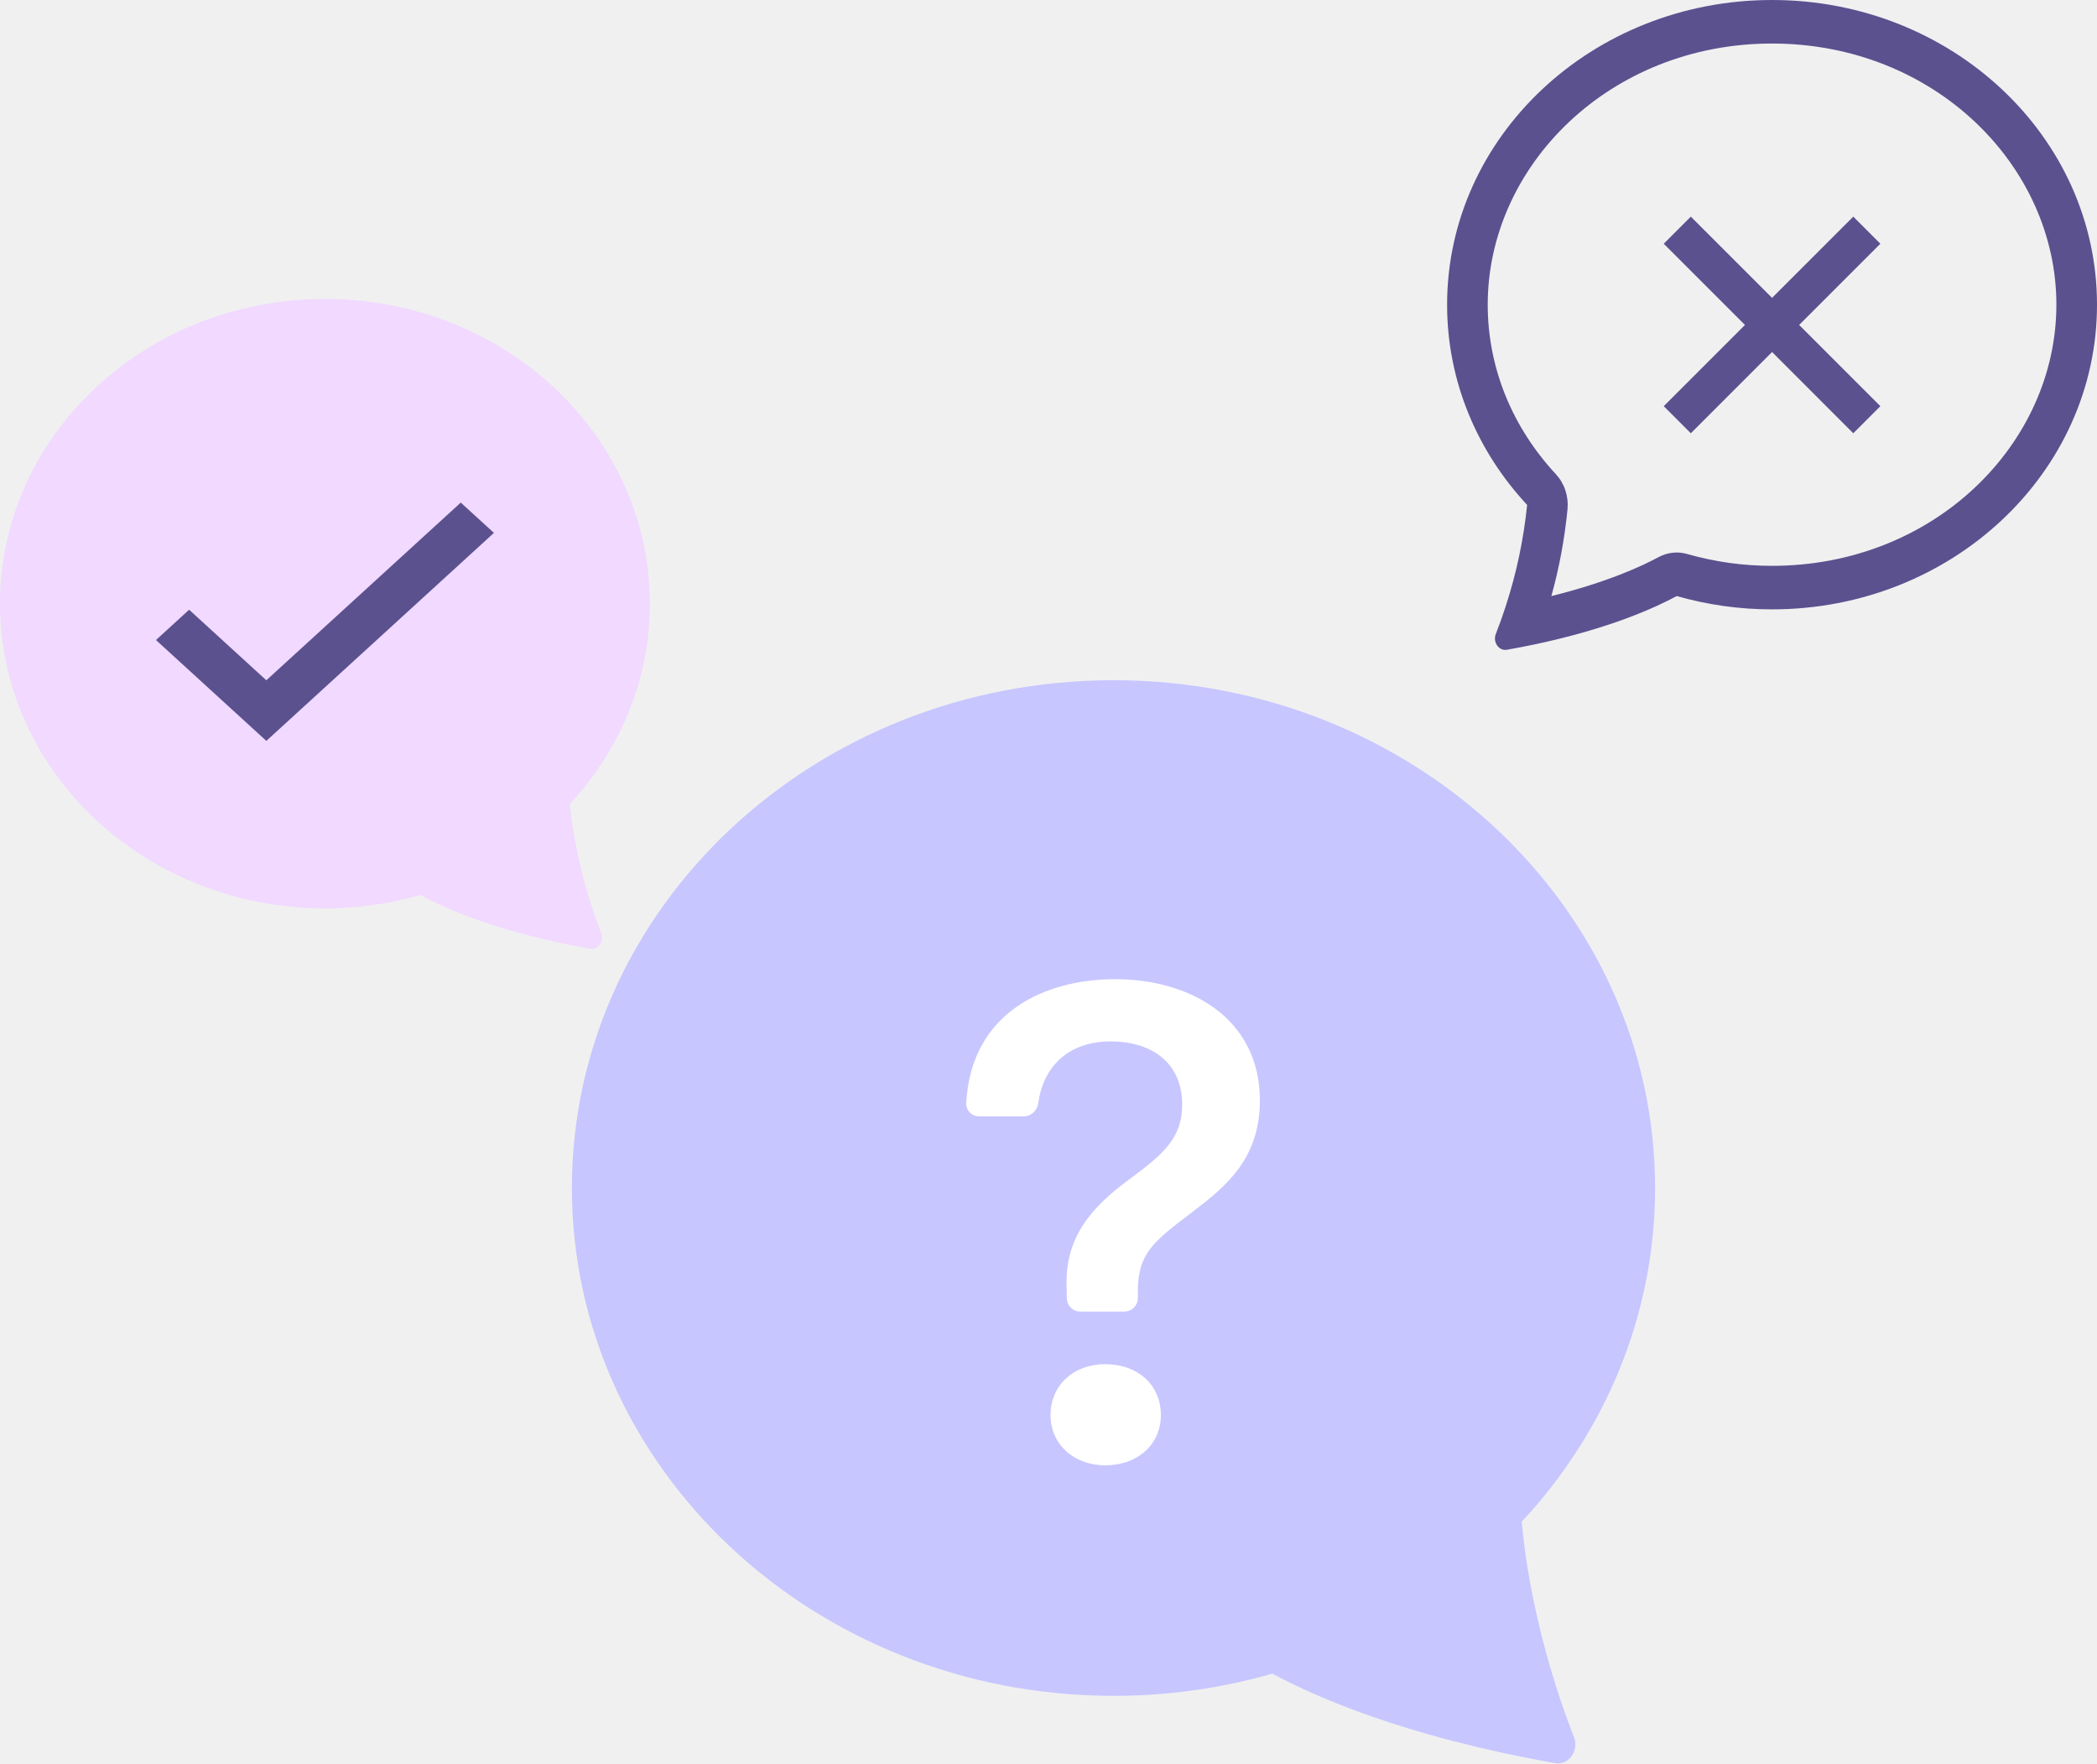
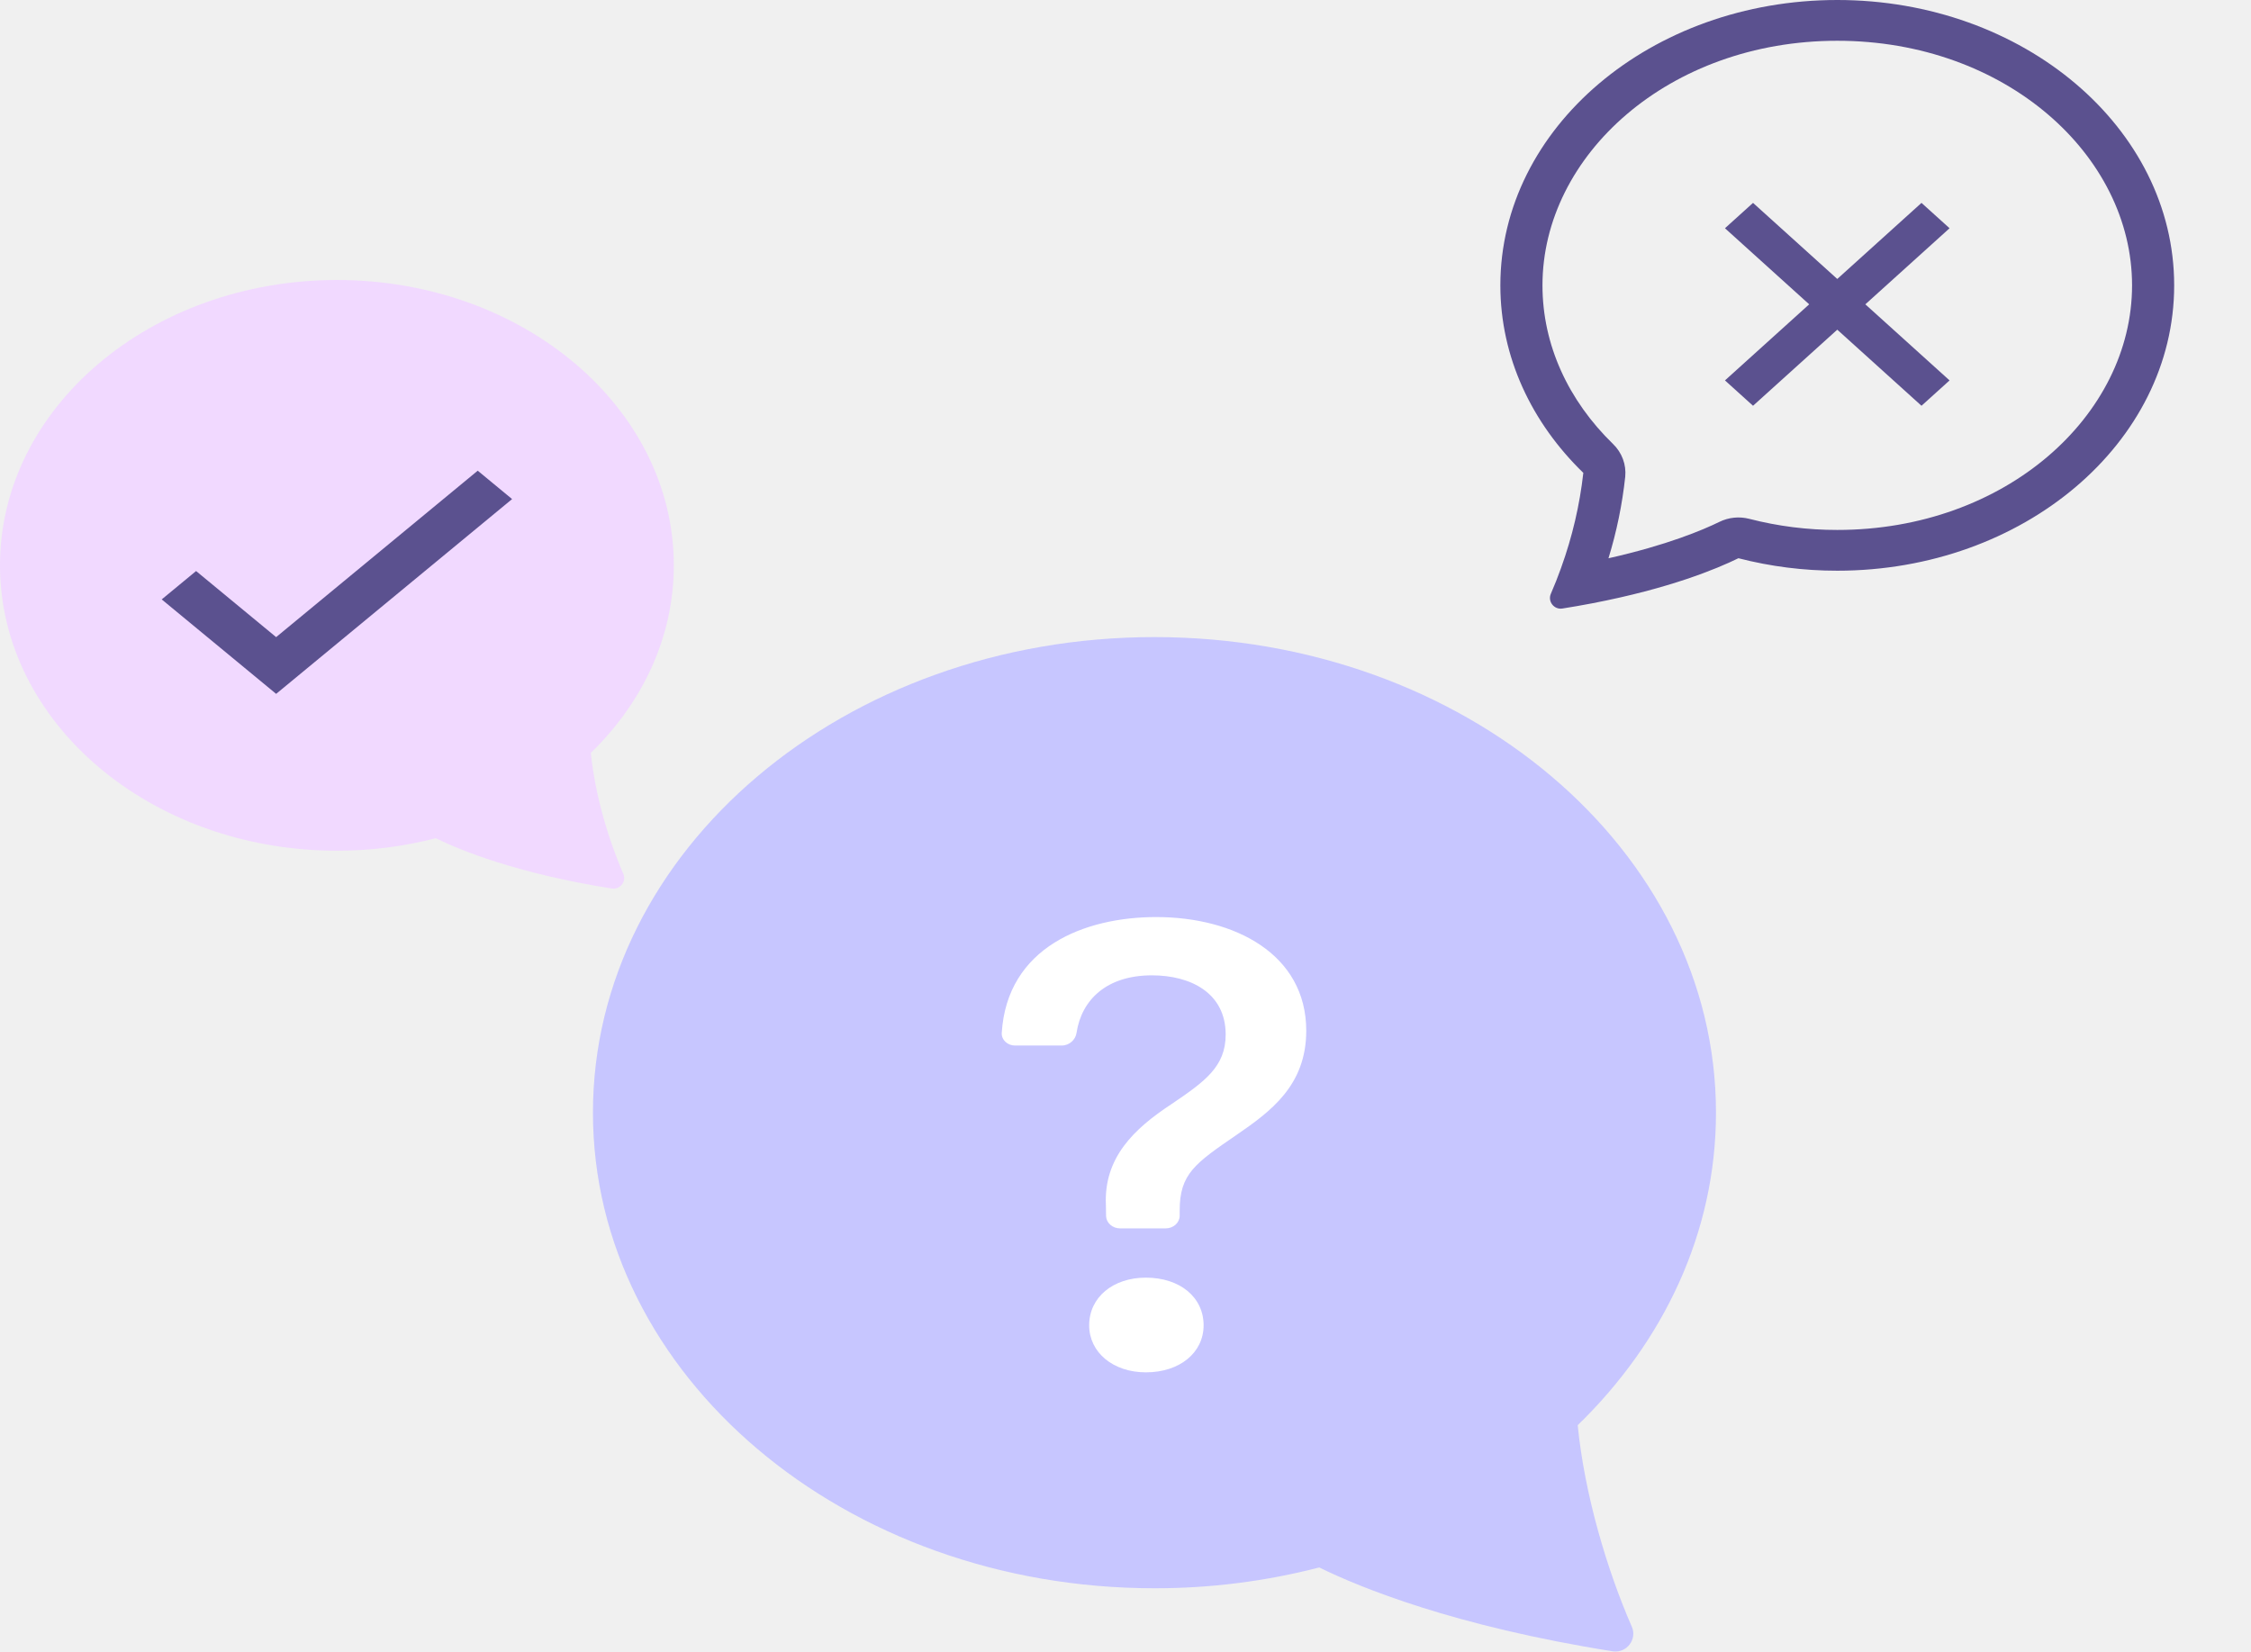
- <svg xmlns="http://www.w3.org/2000/svg" width="484" height="407" viewBox="0 0 484 407" fill="none">
-   <path d="M354.297 148.711L354.484 148.671C371.641 145.024 382.122 140.212 386.997 137.57C394.174 139.622 401.572 140.655 409 140.644C450.419 140.644 484 109.16 484 70.322C484 31.484 450.419 0 409 0C367.581 0 334 31.484 334 70.322C334 88.003 340.966 104.177 352.469 116.534C351.664 124.471 350.016 132.284 347.556 139.821L347.528 139.931C346.829 142.09 346.066 144.224 345.241 146.33C344.5 148.199 345.934 150.288 347.8 149.967C349.972 149.586 352.138 149.168 354.297 148.711ZM361.797 117.488C361.928 116.017 361.755 114.534 361.29 113.143C360.825 111.752 360.079 110.488 359.106 109.441C349.169 98.752 343.375 85.07 343.375 70.322C343.375 38.255 371.537 10.046 409 10.046C446.463 10.046 474.625 38.255 474.625 70.322C474.625 102.399 446.463 130.598 409 130.598C402.392 130.609 395.81 129.69 389.425 127.866C387.194 127.225 384.82 127.49 382.759 128.609C379.131 130.578 371.134 134.335 358.066 137.58C359.889 131.022 361.138 124.295 361.797 117.488Z" fill="#5B518F" />
-   <path d="M75 209.644C33.581 209.644 0 178.16 0 139.322C0 100.484 33.581 69 75 69C116.419 69 150 100.484 150 139.322C150 157.003 143.034 173.177 131.531 185.534C132.441 195.741 135.441 206.932 138.759 215.33C139.5 217.199 138.066 219.288 136.2 218.967C115.05 215.25 102.478 209.544 97.013 206.57C89.832 208.622 82.431 209.656 75 209.644Z" fill="#F1D9FF" />
-   <path d="M61.471 157.014L43.652 140.728L36 147.721L61.471 171L114 122.993L106.348 116L61.471 157.014Z" fill="#5B518F" />
-   <path d="M390.249 100L409.002 81.25L427.751 100L434 93.75L415.252 75L434 56.25L427.751 50L409.002 68.75L390.249 50L384 56.25L402.748 75L384 93.75L390.249 100Z" fill="#5B518F" />
-   <path d="M257 391.407C187.969 391.407 132 338.933 132 274.204C132 209.474 187.969 157 257 157C326.031 157 382 209.474 382 274.204C382 303.672 370.391 330.629 351.219 351.223C352.734 368.234 357.734 386.886 363.266 400.884C364.5 403.998 362.109 407.481 359 406.945C323.75 400.75 302.797 391.24 293.688 386.284C281.72 389.704 269.386 391.427 257 391.407Z" fill="#C7C6FF" />
-   <path d="M223.003 254.575C222.986 254.979 223.051 255.382 223.196 255.759C223.34 256.136 223.56 256.48 223.842 256.769C224.124 257.059 224.463 257.287 224.836 257.441C225.21 257.594 225.611 257.67 226.015 257.662H236.328C238.053 257.662 239.428 256.25 239.653 254.537C240.778 246.337 246.403 240.363 256.428 240.363C265.003 240.363 272.853 244.65 272.853 254.962C272.853 262.9 268.178 266.55 260.79 272.1C252.378 278.212 245.715 285.35 246.19 296.937L246.228 299.65C246.241 300.47 246.576 301.252 247.16 301.827C247.745 302.403 248.532 302.725 249.353 302.725H259.49C260.319 302.725 261.114 302.396 261.7 301.81C262.286 301.224 262.615 300.429 262.615 299.6V298.287C262.615 289.312 266.028 286.7 275.24 279.712C282.853 273.925 290.79 267.5 290.79 254.012C290.79 235.125 274.84 226 257.378 226C241.54 226 224.19 233.375 223.003 254.575ZM242.465 326.612C242.465 333.275 247.778 338.2 255.09 338.2C262.703 338.2 267.94 333.275 267.94 326.612C267.94 319.712 262.69 314.862 255.078 314.862C247.778 314.862 242.465 319.712 242.465 326.612Z" fill="white" />
+ <svg xmlns="http://www.w3.org/2000/svg" width="293" height="215" viewBox="0 0 293 215" fill="none">
+   <g clip-path="url(#clip0)">
+     <path d="M207.161 78.557L207.271 78.536C217.302 76.609 223.431 74.067 226.281 72.672C230.478 73.755 234.803 74.301 239.147 74.296C263.365 74.296 283 57.664 283 37.148C283 16.632 263.365 0 239.147 0C214.929 0 195.293 16.632 195.293 37.148C195.293 46.488 199.366 55.032 206.092 61.559C205.622 65.752 204.658 69.879 203.22 73.861L203.203 73.919C202.795 75.059 202.349 76.186 201.866 77.299C201.433 78.286 202.272 79.39 203.362 79.22C204.632 79.019 205.899 78.798 207.161 78.557ZM211.547 62.063C211.623 61.286 211.522 60.503 211.25 59.768C210.978 59.033 210.542 58.366 209.973 57.813C204.163 52.166 200.775 44.938 200.775 37.148C200.775 20.208 217.242 5.307 239.147 5.307C261.051 5.307 277.518 20.208 277.518 37.148C277.518 54.093 261.051 68.989 239.147 68.989C235.283 68.994 231.435 68.509 227.701 67.545C226.396 67.207 225.008 67.347 223.804 67.938C221.682 68.978 217.006 70.963 209.365 72.677C210.431 69.213 211.161 65.659 211.547 62.063Z" fill="#5B518F" />
+     <path d="M43.853 110.746C19.635 110.746 -0.001 94.114 -0.001 73.598C-0.001 53.082 19.635 36.45 43.853 36.45C68.071 36.45 87.706 53.082 87.706 73.598C87.706 82.938 83.633 91.482 76.907 98.01C77.439 103.401 79.193 109.313 81.133 113.75C81.567 114.737 80.728 115.84 79.637 115.671C67.27 113.707 59.919 110.693 56.724 109.122C52.525 110.206 48.198 110.752 43.853 110.746Z" fill="#F1D9FF" />
+     <path d="M35.943 82.942L25.523 74.339L21.049 78.033L35.943 90.33L66.657 64.971L62.183 61.276L35.943 82.942Z" fill="#5B518F" />
+     <path d="M228.182 52.824L239.147 42.919L250.11 52.824L253.764 49.523L242.801 39.618L253.764 29.713L250.11 26.412L239.147 36.316L228.182 26.412L224.528 29.713L235.491 39.618L224.528 49.523L228.182 52.824Z" fill="#5B518F" />
+     <path d="M150.27 206.764C109.907 206.764 77.181 179.044 77.181 144.851C77.181 110.657 109.907 82.938 150.27 82.938C190.633 82.938 223.359 110.657 223.359 144.851C223.359 160.417 216.571 174.657 205.361 185.536C206.247 194.523 209.171 204.376 212.405 211.77C213.126 213.415 211.729 215.255 209.911 214.972C189.299 211.699 177.048 206.675 171.722 204.057C164.724 205.864 157.512 206.774 150.27 206.764Z" fill="#C7C6FF" />
+     <path d="M130.391 134.48C130.381 134.693 130.42 134.906 130.504 135.105C130.588 135.304 130.717 135.486 130.882 135.639C131.047 135.792 131.245 135.912 131.463 135.993C131.682 136.074 131.916 136.114 132.153 136.111H138.182C139.191 136.111 139.995 135.364 140.127 134.46C140.784 130.128 144.073 126.972 149.935 126.972C154.949 126.972 159.539 129.237 159.539 134.684C159.539 138.877 156.806 140.805 152.486 143.737C147.567 146.966 143.671 150.737 143.949 156.858L143.971 158.291C143.979 158.724 144.175 159.137 144.517 159.441C144.858 159.745 145.319 159.915 145.798 159.915H151.726C152.21 159.915 152.675 159.741 153.018 159.431C153.361 159.122 153.553 158.702 153.553 158.264V157.571C153.553 152.83 155.548 151.45 160.935 147.759C165.386 144.701 170.027 141.307 170.027 134.182C170.027 124.205 160.701 119.385 150.491 119.385C141.23 119.385 131.086 123.281 130.391 134.48V134.48ZM141.771 172.534C141.771 176.053 144.877 178.655 149.153 178.655C153.604 178.655 156.667 176.053 156.667 172.534C156.667 168.889 153.597 166.327 149.146 166.327C144.877 166.327 141.771 168.889 141.771 172.534Z" fill="white" />
+   </g>
+   <defs>
+     <clipPath id="clip0">
+       <rect width="293" height="215" fill="white" />
+     </clipPath>
+   </defs>
</svg>
